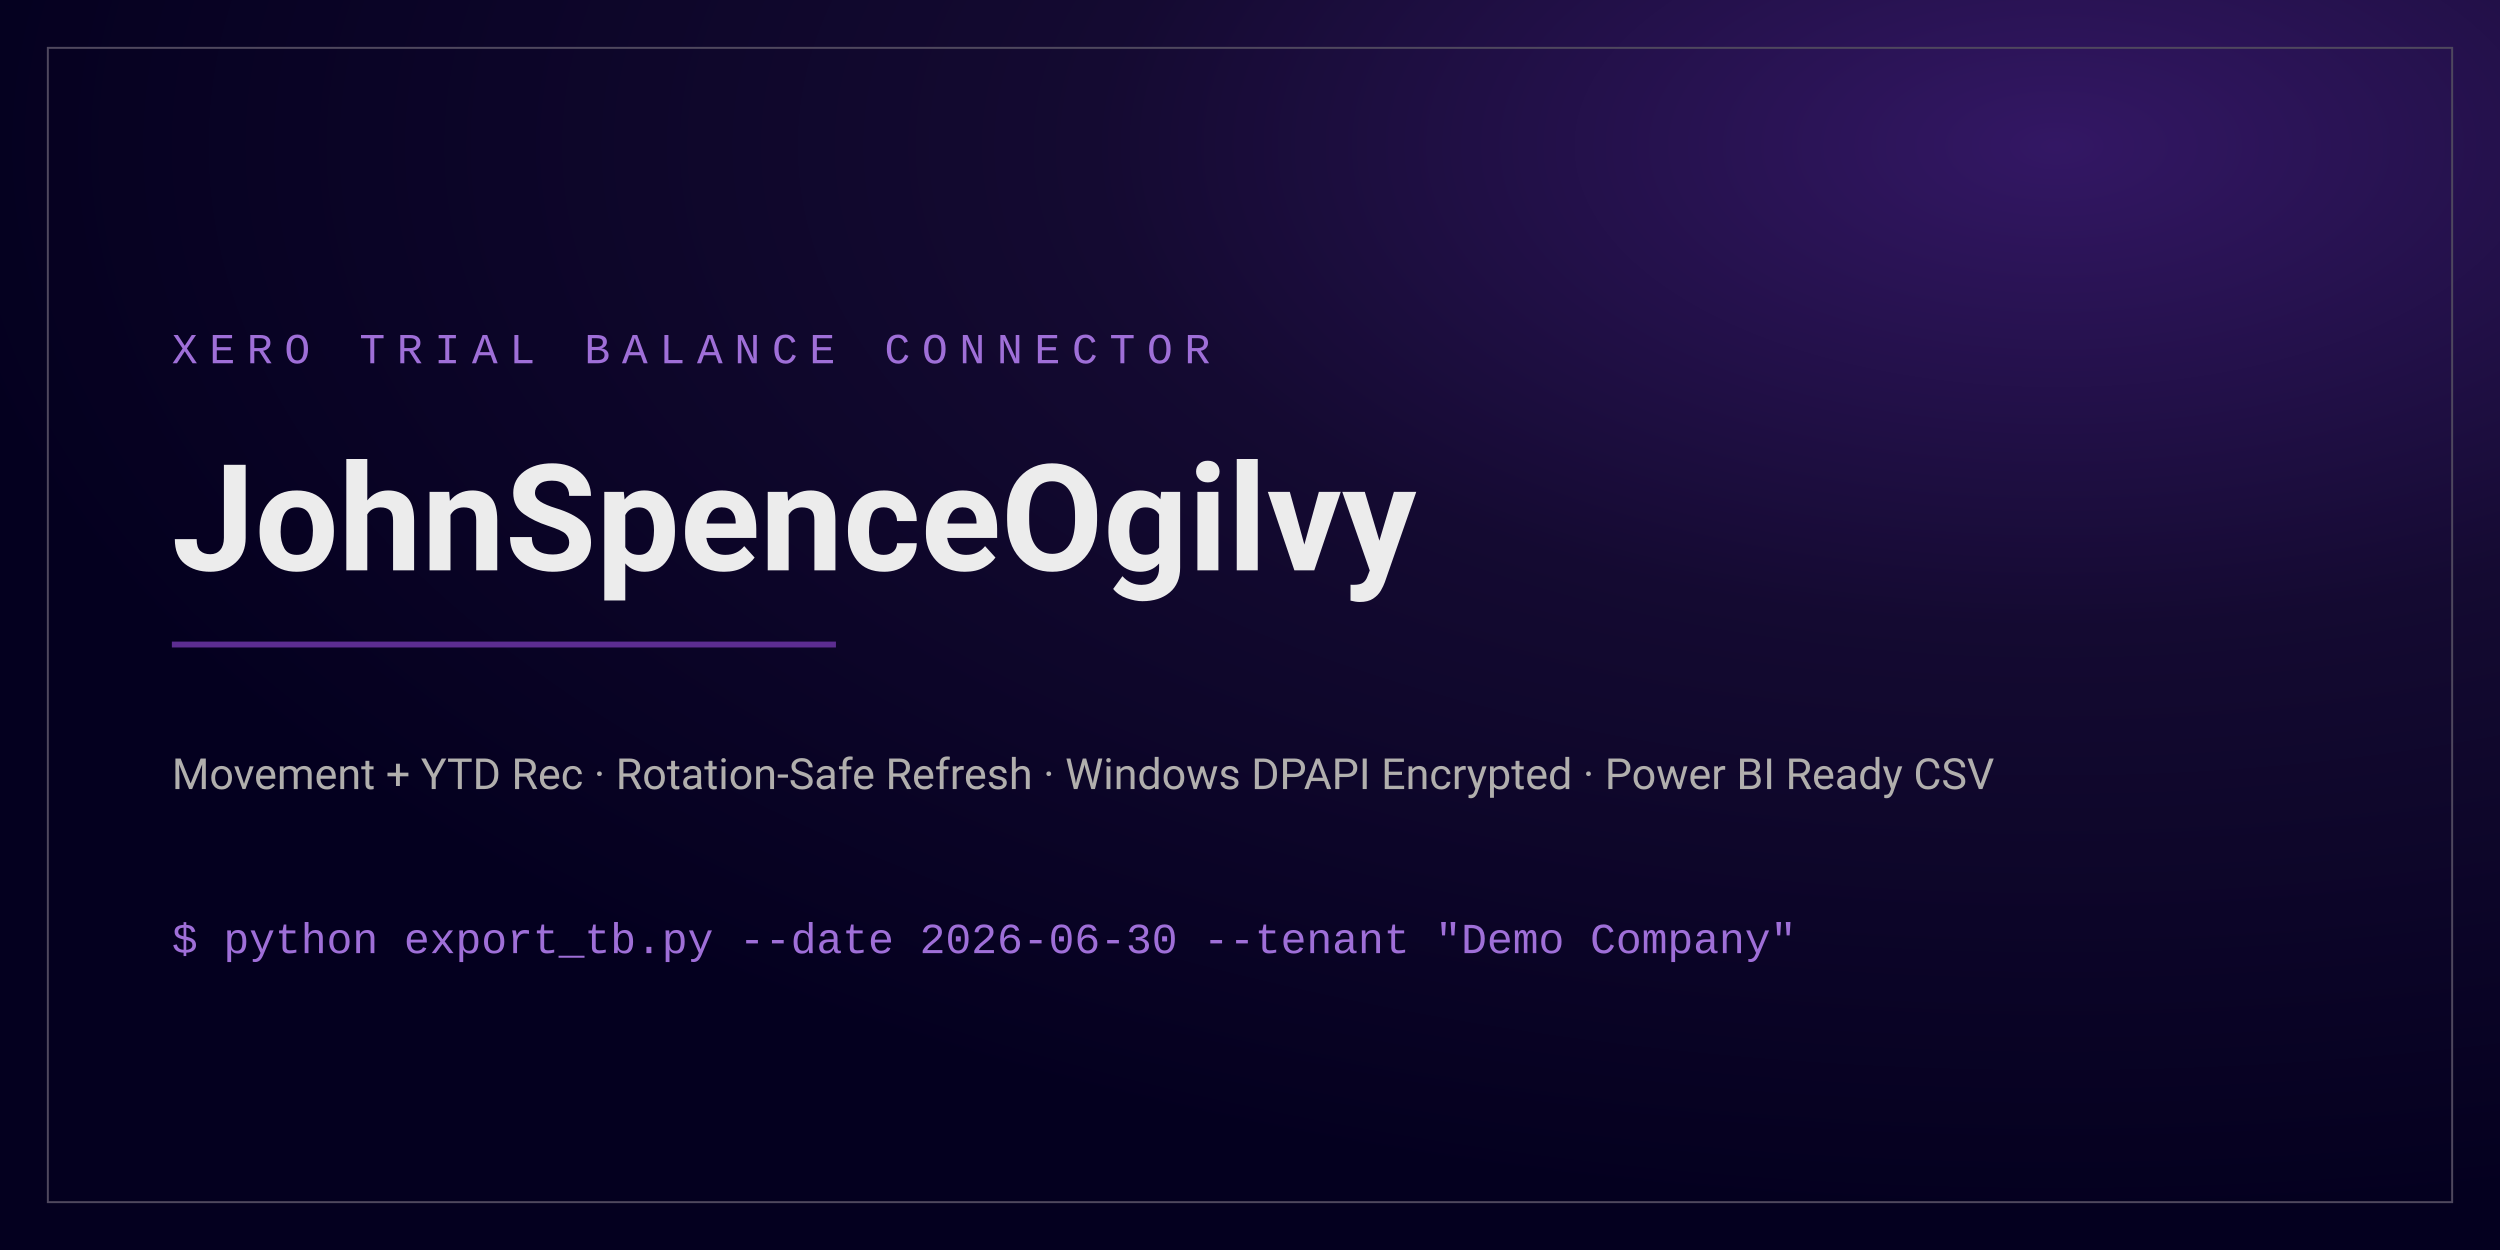
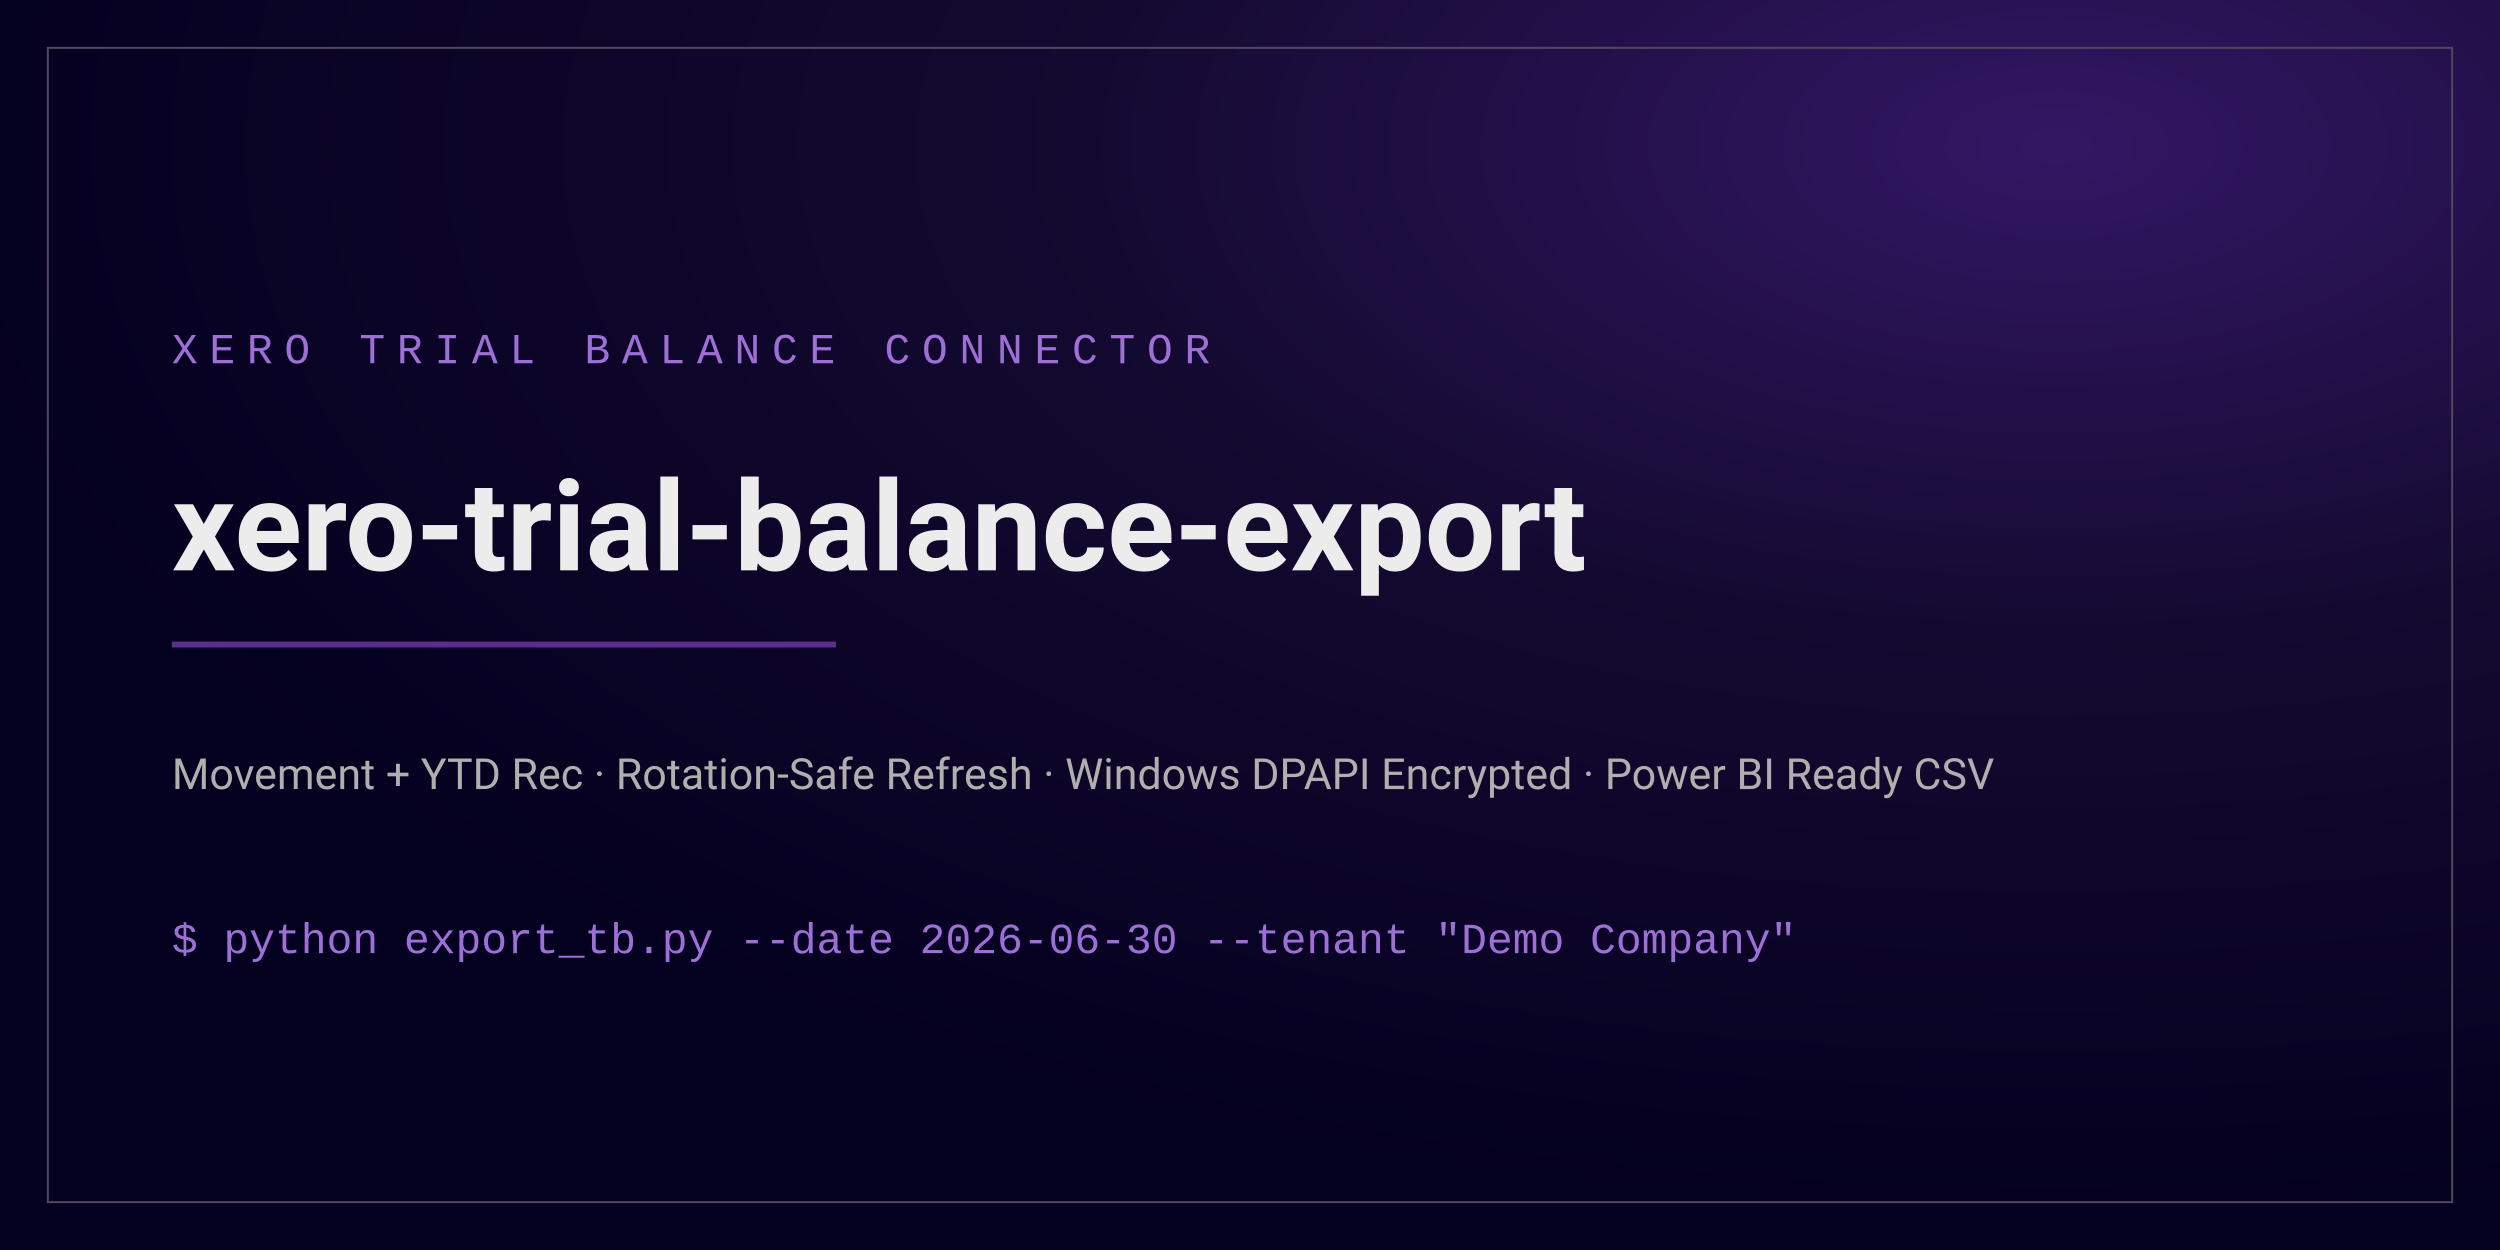
- <svg xmlns="http://www.w3.org/2000/svg" viewBox="0 0 1280 640" width="1280" height="640" role="img" aria-label="JohnSpenceOgilvy, Xero trial balance connector">
+ <svg xmlns="http://www.w3.org/2000/svg" viewBox="0 0 1280 640" width="1280" height="640" role="img" aria-label="xero-trial-balance-export, Xero trial balance connector">
  <defs>
    <radialGradient id="glow" cx="82%" cy="12%" r="85%">
      <stop offset="0%" stop-color="#331764" />
      <stop offset="45%" stop-color="#140A31" />
      <stop offset="100%" stop-color="#04001F" />
    </radialGradient>
  </defs>
  <rect width="1280" height="640" fill="#04001F" />
  <rect width="1280" height="640" fill="url(#glow)" />
  <rect x="24.5" y="24.5" width="1231" height="591" fill="none" stroke="#4F485E" stroke-width="1" />
  <text x="88" y="186" font-family="Consolas, 'Courier New', monospace" font-size="22" letter-spacing="6" fill="#9F6FD8">XERO TRIAL BALANCE CONNECTOR</text>
-   <text x="88" y="292" font-family="-apple-system, BlinkMacSystemFont, 'Segoe UI', Roboto, Helvetica, Arial, sans-serif" font-size="76" font-weight="700" fill="#ECECEC">JohnSpenceOgilvy</text>
+   <text x="88" y="292" font-family="-apple-system, BlinkMacSystemFont, 'Segoe UI', Roboto, Helvetica, Arial, sans-serif" font-size="64" font-weight="700" fill="#ECECEC">xero-trial-balance-export</text>
  <line x1="88" y1="330" x2="428" y2="330" stroke="#5C2D91" stroke-width="3" />
  <text x="88" y="404" font-family="-apple-system, BlinkMacSystemFont, 'Segoe UI', Roboto, Helvetica, Arial, sans-serif" font-size="22" fill="#B1AFAD">Movement + YTD Rec · Rotation-Safe Refresh · Windows DPAPI Encrypted · Power BI Ready CSV</text>
  <text x="88" y="488" font-family="Consolas, 'Courier New', monospace" font-size="22" fill="#9F6FD8">$ python export_tb.py --date 2026-06-30 --tenant "Demo Company"</text>
</svg>
